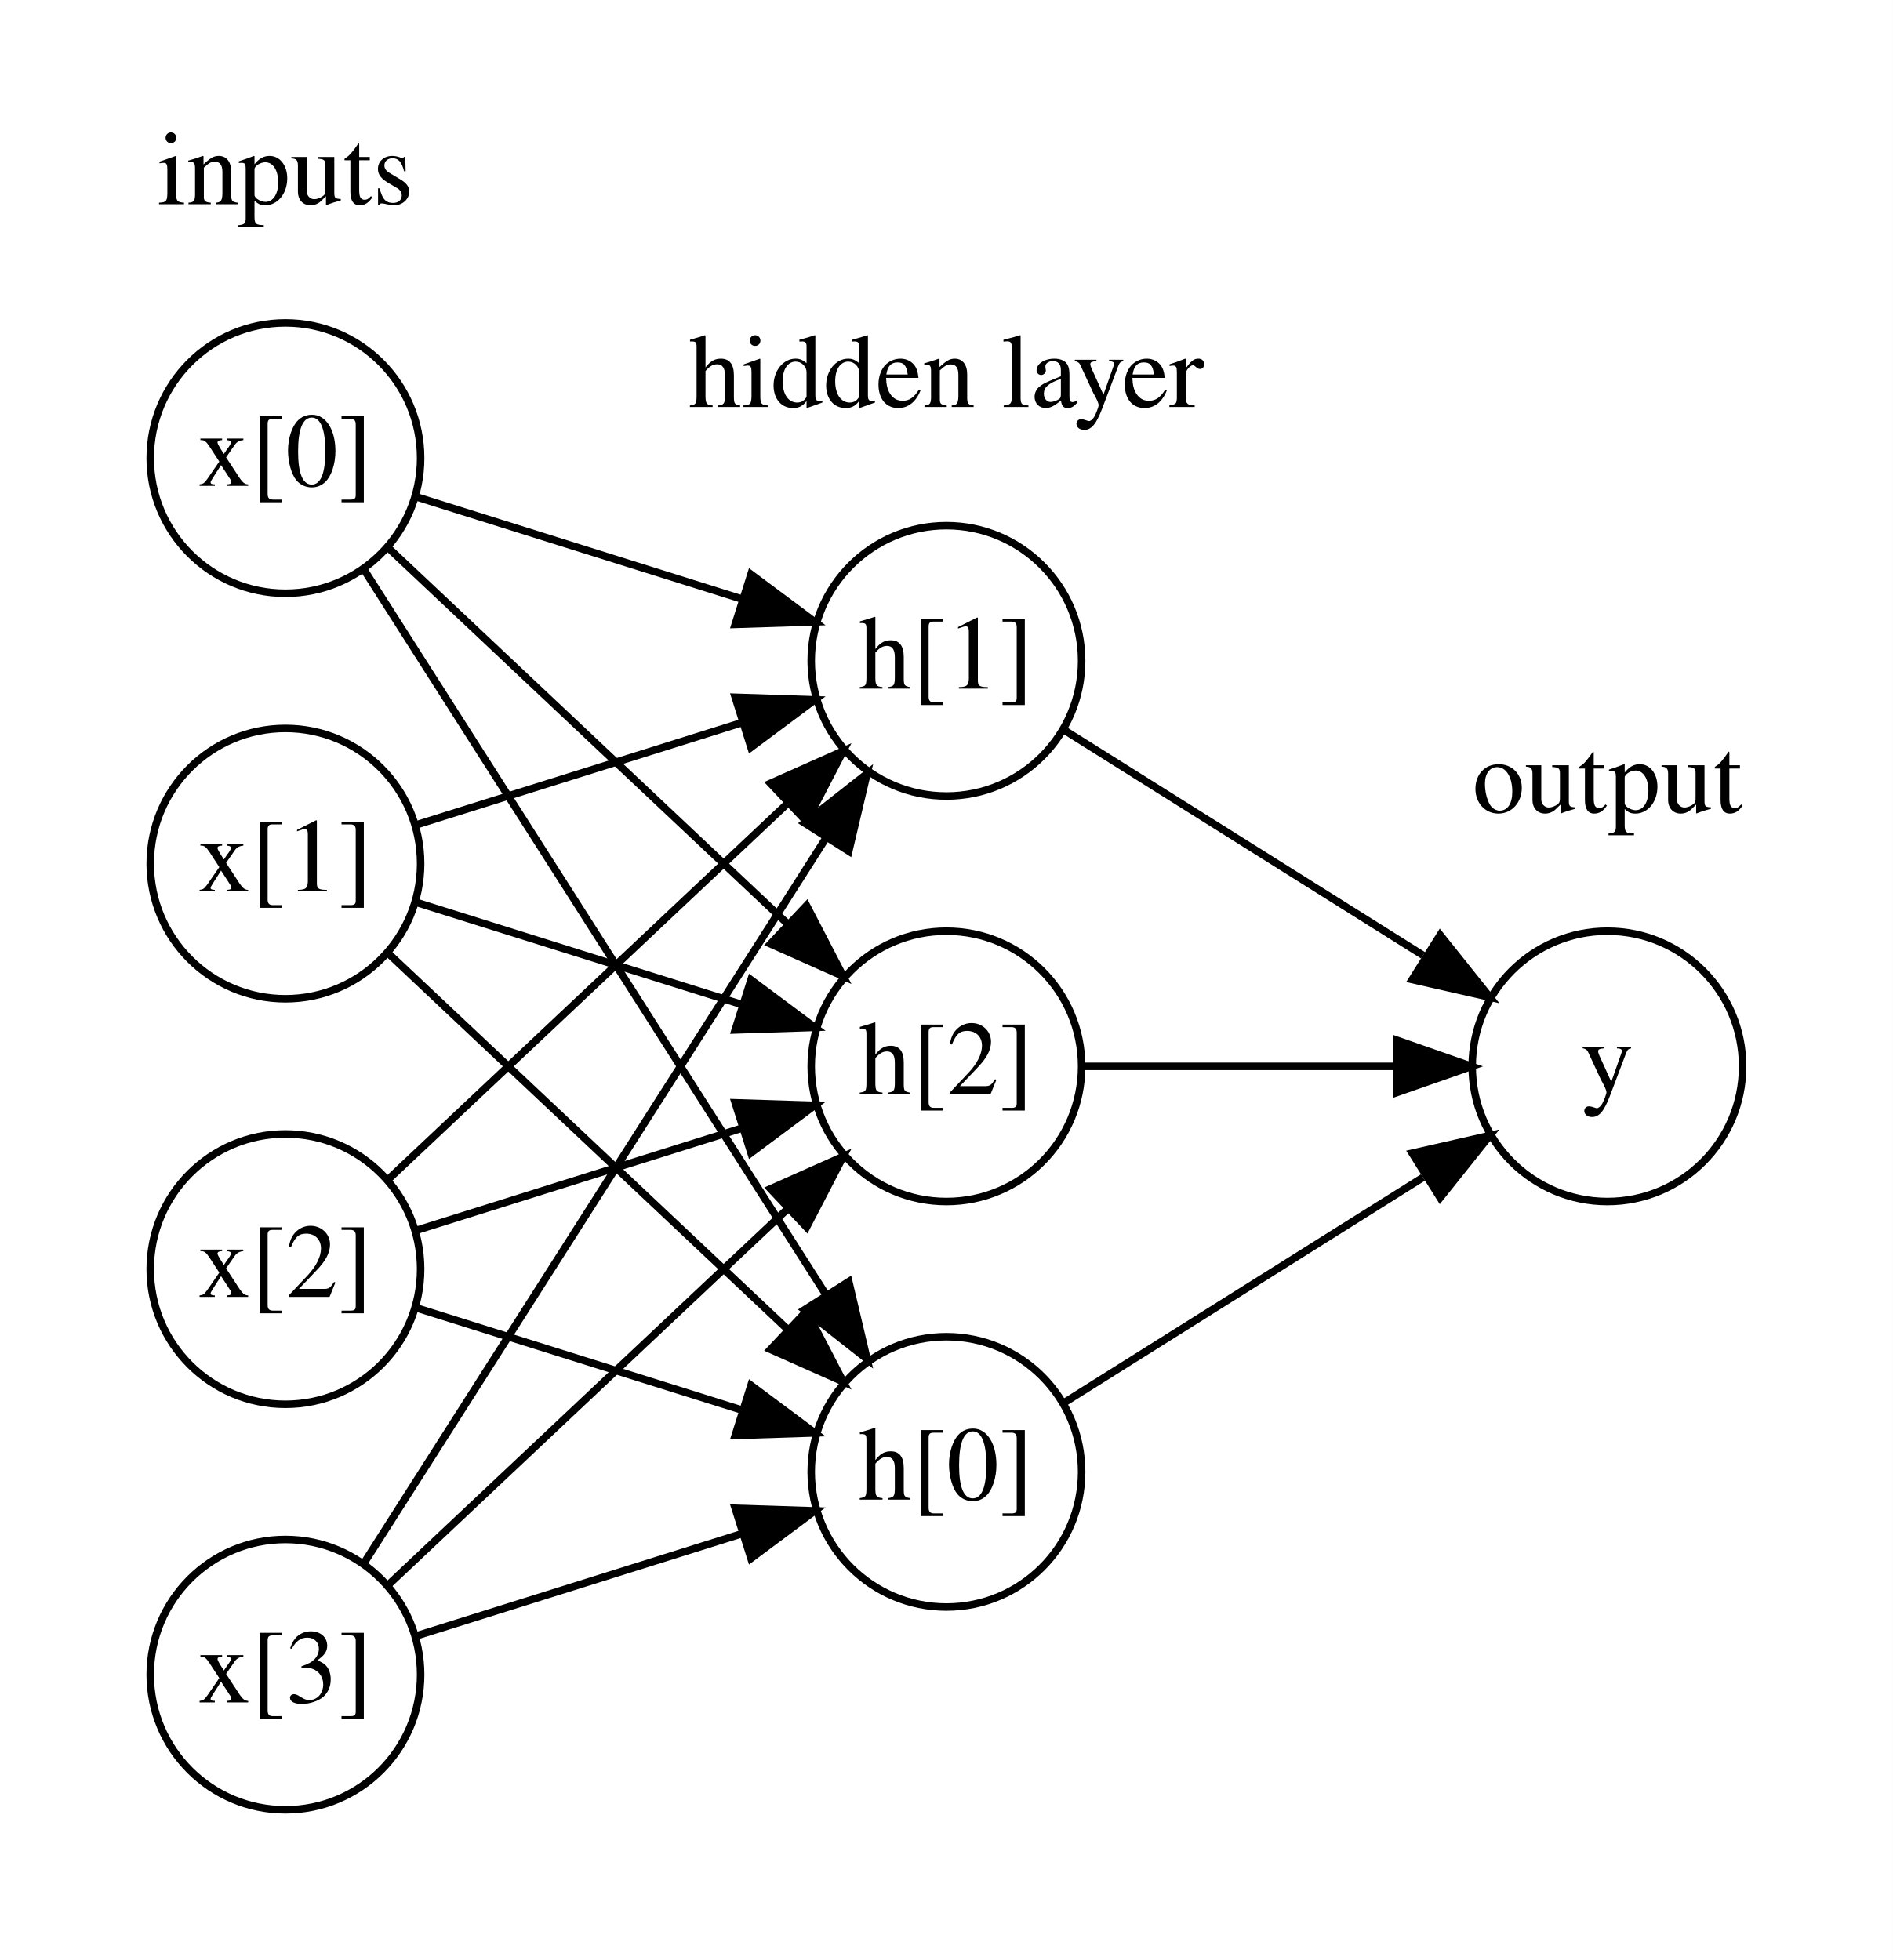
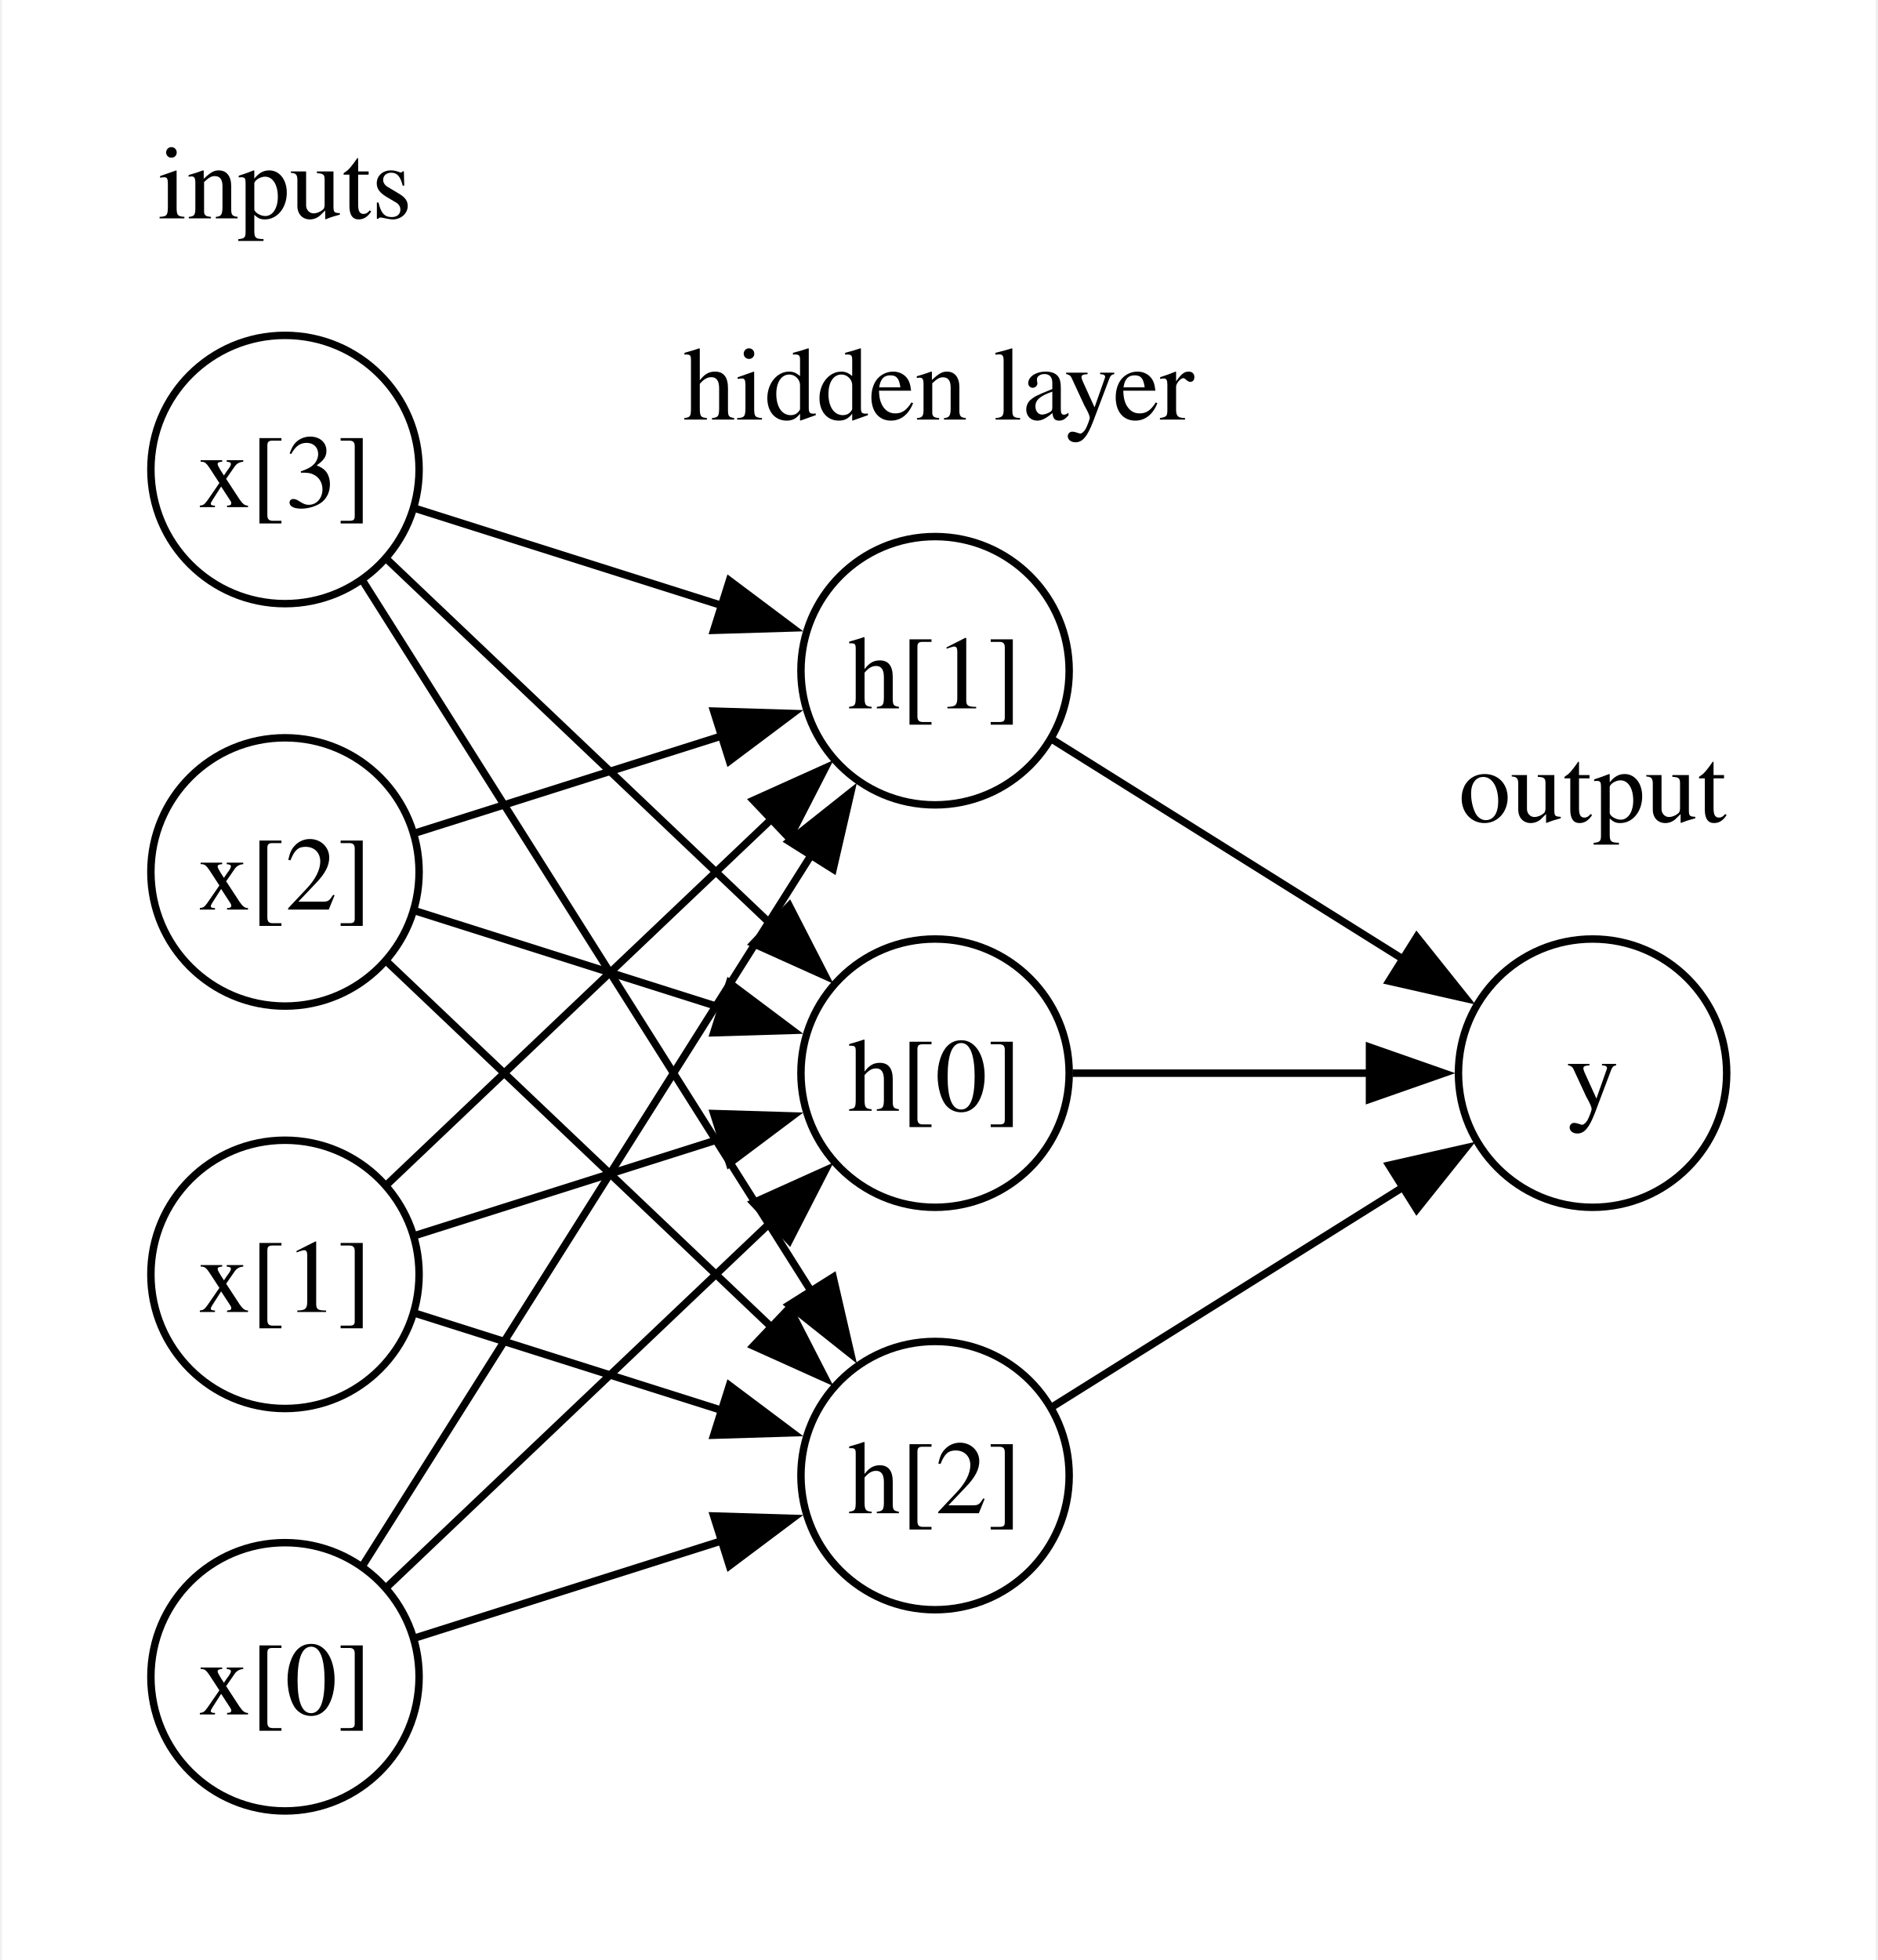
- <svg xmlns="http://www.w3.org/2000/svg" width="252pt" height="261pt" viewBox="0.00 0.00 252.00 261.00">
-   <g id="graph0" class="graph" transform="scale(1 1) rotate(0) translate(4 257)">
-     <polygon fill="white" stroke="transparent" points="-4,4 -4,-257 248,-257 248,4 -4,4" />
+ <svg xmlns="http://www.w3.org/2000/svg" width="252pt" height="263pt" viewBox="0.00 0.00 251.50 263.00">
+   <g id="graph0" class="graph" transform="scale(1 1) rotate(0) translate(4 259)">
+     <polygon fill="white" stroke="none" points="-4,4 -4,-259 247.5,-259 247.5,4 -4,4" />
    <g id="clust1" class="cluster">
-       <polygon fill="none" stroke="white" points="8,-8 8,-245 60,-245 60,-8 8,-8" />
-       <text text-anchor="middle" x="34" y="-229.8" font-family="Times,serif" font-size="14.00">inputs</text>
+       <polygon fill="none" stroke="white" points="8,-8 8,-247 60,-247 60,-8 8,-8" />
+       <text text-anchor="middle" x="34" y="-229.7" font-family="Times,serif" font-size="14.00">inputs</text>
    </g>
    <g id="clust2" class="cluster">
-       <polygon fill="none" stroke="white" points="80,-35 80,-218 164,-218 164,-35 80,-35" />
-       <text text-anchor="middle" x="122" y="-202.8" font-family="Times,serif" font-size="14.00">hidden layer</text>
+       <polygon fill="none" stroke="white" points="80,-35 80,-220 163.5,-220 163.5,-35 80,-35" />
+       <text text-anchor="middle" x="121.75" y="-202.7" font-family="Times,serif" font-size="14.00">hidden layer</text>
    </g>
    <g id="clust3" class="cluster">
-       <polygon fill="none" stroke="white" points="184,-89 184,-164 236,-164 236,-89 184,-89" />
-       <text text-anchor="middle" x="210" y="-148.8" font-family="Times,serif" font-size="14.00">output</text>
+       <polygon fill="none" stroke="white" points="183.5,-89 183.5,-166 235.5,-166 235.5,-89 183.5,-89" />
+       <text text-anchor="middle" x="209.5" y="-148.7" font-family="Times,serif" font-size="14.00">output</text>
    </g>
    <g id="node1" class="node">
-       <ellipse fill="none" stroke="black" cx="34" cy="-196" rx="18" ry="18" />
-       <text text-anchor="middle" x="34" y="-192.3" font-family="Times,serif" font-size="14.00">x[0]</text>
+       <ellipse fill="none" stroke="black" cx="34" cy="-34" rx="18" ry="18" />
+       <text text-anchor="middle" x="34" y="-28.95" font-family="Times,serif" font-size="14.00">x[0]</text>
    </g>
    <g id="node5" class="node">
-       <ellipse fill="none" stroke="black" cx="122" cy="-61" rx="18" ry="18" />
-       <text text-anchor="middle" x="122" y="-57.3" font-family="Times,serif" font-size="14.00">h[0]</text>
+       <ellipse fill="none" stroke="black" cx="121.25" cy="-115" rx="18" ry="18" />
+       <text text-anchor="middle" x="121.25" y="-109.95" font-family="Times,serif" font-size="14.00">h[0]</text>
    </g>
    <g id="edge1" class="edge">
-       <path fill="none" stroke="black" d="M44.53,-181.04C59.38,-157.72 88.18,-112.52 105.88,-84.73" />
-       <polygon fill="black" stroke="black" points="109,-86.34 111.43,-76.03 103.1,-82.58 109,-86.34" />
+       <path fill="none" stroke="black" d="M47.58,-45.95C61.18,-58.87 83.08,-79.68 99.29,-95.08" />
+       <polygon fill="black" stroke="black" points="96.86,-97.61 106.52,-101.96 101.68,-92.53 96.86,-97.61" />
    </g>
    <g id="node6" class="node">
-       <ellipse fill="none" stroke="black" cx="122" cy="-169" rx="18" ry="18" />
-       <text text-anchor="middle" x="122" y="-165.3" font-family="Times,serif" font-size="14.00">h[1]</text>
+       <ellipse fill="none" stroke="black" cx="121.25" cy="-169" rx="18" ry="18" />
+       <text text-anchor="middle" x="121.25" y="-163.95" font-family="Times,serif" font-size="14.00">h[1]</text>
    </g>
    <g id="edge2" class="edge">
-       <path fill="none" stroke="black" d="M51.58,-190.79C63.84,-186.95 80.76,-181.63 94.84,-177.21" />
-       <polygon fill="black" stroke="black" points="95.98,-180.52 104.47,-174.19 93.88,-173.85 95.98,-180.52" />
+       <path fill="none" stroke="black" d="M44.45,-48.96C59.04,-72.07 87.22,-116.69 104.8,-144.54" />
+       <polygon fill="black" stroke="black" points="101.65,-146.1 109.95,-152.69 107.57,-142.37 101.65,-146.1" />
    </g>
    <g id="node7" class="node">
-       <ellipse fill="none" stroke="black" cx="122" cy="-115" rx="18" ry="18" />
-       <text text-anchor="middle" x="122" y="-111.3" font-family="Times,serif" font-size="14.00">h[2]</text>
+       <ellipse fill="none" stroke="black" cx="121.25" cy="-61" rx="18" ry="18" />
+       <text text-anchor="middle" x="121.25" y="-55.95" font-family="Times,serif" font-size="14.00">h[2]</text>
    </g>
    <g id="edge3" class="edge">
-       <path fill="none" stroke="black" d="M47.69,-184.05C61.66,-170.89 84.32,-149.54 100.76,-134.07" />
-       <polygon fill="black" stroke="black" points="103.38,-136.41 108.26,-127 98.58,-131.31 103.38,-136.41" />
+       <path fill="none" stroke="black" d="M51.44,-39.21C63.16,-42.92 79.18,-47.99 92.82,-52.31" />
+       <polygon fill="black" stroke="black" points="91.54,-55.58 102.13,-55.26 93.65,-48.9 91.54,-55.58" />
    </g>
    <g id="node2" class="node">
-       <ellipse fill="none" stroke="black" cx="34" cy="-142" rx="18" ry="18" />
-       <text text-anchor="middle" x="34" y="-138.3" font-family="Times,serif" font-size="14.00">x[1]</text>
+       <ellipse fill="none" stroke="black" cx="34" cy="-88" rx="18" ry="18" />
+       <text text-anchor="middle" x="34" y="-82.95" font-family="Times,serif" font-size="14.00">x[1]</text>
    </g>
    <g id="edge4" class="edge">
-       <path fill="none" stroke="black" d="M47.69,-130.05C61.66,-116.89 84.32,-95.54 100.76,-80.07" />
-       <polygon fill="black" stroke="black" points="103.38,-82.41 108.26,-73 98.58,-77.31 103.38,-82.41" />
+       <path fill="none" stroke="black" d="M51.44,-93.21C63.16,-96.92 79.18,-101.99 92.82,-106.31" />
+       <polygon fill="black" stroke="black" points="91.54,-109.58 102.13,-109.26 93.65,-102.9 91.54,-109.58" />
    </g>
    <g id="edge5" class="edge">
-       <path fill="none" stroke="black" d="M51.58,-147.21C63.84,-151.05 80.76,-156.37 94.84,-160.79" />
-       <polygon fill="black" stroke="black" points="93.88,-164.15 104.47,-163.81 95.98,-157.48 93.88,-164.15" />
+       <path fill="none" stroke="black" d="M47.58,-99.95C61.18,-112.87 83.08,-133.68 99.29,-149.08" />
+       <polygon fill="black" stroke="black" points="96.86,-151.61 106.52,-155.96 101.68,-146.53 96.86,-151.61" />
    </g>
    <g id="edge6" class="edge">
-       <path fill="none" stroke="black" d="M51.58,-136.79C63.84,-132.95 80.76,-127.63 94.84,-123.21" />
-       <polygon fill="black" stroke="black" points="95.98,-126.52 104.47,-120.19 93.88,-119.85 95.98,-126.52" />
+       <path fill="none" stroke="black" d="M51.44,-82.79C63.16,-79.08 79.18,-74.01 92.82,-69.69" />
+       <polygon fill="black" stroke="black" points="93.65,-73.1 102.13,-66.74 91.54,-66.42 93.65,-73.1" />
    </g>
    <g id="node3" class="node">
-       <ellipse fill="none" stroke="black" cx="34" cy="-88" rx="18" ry="18" />
-       <text text-anchor="middle" x="34" y="-84.3" font-family="Times,serif" font-size="14.00">x[2]</text>
+       <ellipse fill="none" stroke="black" cx="34" cy="-142" rx="18" ry="18" />
+       <text text-anchor="middle" x="34" y="-136.95" font-family="Times,serif" font-size="14.00">x[2]</text>
    </g>
    <g id="edge7" class="edge">
-       <path fill="none" stroke="black" d="M51.58,-82.79C63.84,-78.95 80.76,-73.63 94.84,-69.21" />
-       <polygon fill="black" stroke="black" points="95.98,-72.52 104.47,-66.19 93.88,-65.85 95.98,-72.52" />
+       <path fill="none" stroke="black" d="M51.44,-136.79C63.16,-133.08 79.18,-128.01 92.82,-123.69" />
+       <polygon fill="black" stroke="black" points="93.65,-127.1 102.13,-120.74 91.54,-120.42 93.65,-127.1" />
    </g>
    <g id="edge8" class="edge">
-       <path fill="none" stroke="black" d="M47.69,-99.95C61.66,-113.11 84.32,-134.46 100.76,-149.93" />
-       <polygon fill="black" stroke="black" points="98.58,-152.69 108.26,-157 103.38,-147.59 98.58,-152.69" />
+       <path fill="none" stroke="black" d="M51.44,-147.21C63.16,-150.92 79.18,-155.99 92.82,-160.31" />
+       <polygon fill="black" stroke="black" points="91.54,-163.58 102.13,-163.26 93.65,-156.9 91.54,-163.58" />
    </g>
    <g id="edge9" class="edge">
-       <path fill="none" stroke="black" d="M51.58,-93.21C63.84,-97.05 80.76,-102.37 94.84,-106.79" />
-       <polygon fill="black" stroke="black" points="93.88,-110.15 104.47,-109.81 95.98,-103.48 93.88,-110.15" />
+       <path fill="none" stroke="black" d="M47.58,-130.05C61.18,-117.13 83.08,-96.32 99.29,-80.92" />
+       <polygon fill="black" stroke="black" points="101.68,-83.47 106.52,-74.04 96.86,-78.39 101.68,-83.47" />
    </g>
    <g id="node4" class="node">
-       <ellipse fill="none" stroke="black" cx="34" cy="-34" rx="18" ry="18" />
-       <text text-anchor="middle" x="34" y="-30.3" font-family="Times,serif" font-size="14.00">x[3]</text>
+       <ellipse fill="none" stroke="black" cx="34" cy="-196" rx="18" ry="18" />
+       <text text-anchor="middle" x="34" y="-190.95" font-family="Times,serif" font-size="14.00">x[3]</text>
    </g>
    <g id="edge10" class="edge">
-       <path fill="none" stroke="black" d="M51.58,-39.21C63.84,-43.05 80.76,-48.37 94.84,-52.79" />
-       <polygon fill="black" stroke="black" points="93.88,-56.15 104.47,-55.81 95.98,-49.48 93.88,-56.15" />
+       <path fill="none" stroke="black" d="M47.58,-184.05C61.18,-171.13 83.08,-150.32 99.29,-134.92" />
+       <polygon fill="black" stroke="black" points="101.68,-137.47 106.52,-128.04 96.86,-132.39 101.68,-137.47" />
    </g>
    <g id="edge11" class="edge">
-       <path fill="none" stroke="black" d="M44.53,-48.96C59.38,-72.28 88.18,-117.48 105.88,-145.27" />
-       <polygon fill="black" stroke="black" points="103.1,-147.42 111.43,-153.97 109,-143.66 103.1,-147.42" />
+       <path fill="none" stroke="black" d="M51.44,-190.79C63.16,-187.08 79.18,-182.01 92.82,-177.69" />
+       <polygon fill="black" stroke="black" points="93.65,-181.1 102.13,-174.74 91.54,-174.42 93.65,-181.1" />
    </g>
    <g id="edge12" class="edge">
-       <path fill="none" stroke="black" d="M47.69,-45.95C61.66,-59.11 84.32,-80.46 100.76,-95.93" />
-       <polygon fill="black" stroke="black" points="98.58,-98.69 108.26,-103 103.38,-93.59 98.58,-98.69" />
+       <path fill="none" stroke="black" d="M44.45,-181.04C59.04,-157.93 87.22,-113.31 104.8,-85.46" />
+       <polygon fill="black" stroke="black" points="107.57,-87.63 109.95,-77.31 101.65,-83.9 107.57,-87.63" />
    </g>
    <g id="node8" class="node">
-       <ellipse fill="none" stroke="black" cx="210" cy="-115" rx="18" ry="18" />
-       <text text-anchor="middle" x="210" y="-111.3" font-family="Times,serif" font-size="14.00">y</text>
+       <ellipse fill="none" stroke="black" cx="209.5" cy="-115" rx="18" ry="18" />
+       <text text-anchor="middle" x="209.5" y="-109.95" font-family="Times,serif" font-size="14.00">y</text>
    </g>
    <g id="edge13" class="edge">
-       <path fill="none" stroke="black" d="M137.59,-70.16C150.68,-78.38 170.15,-90.6 185.45,-100.21" />
-       <polygon fill="black" stroke="black" points="184.01,-103.44 194.34,-105.79 187.73,-97.51 184.01,-103.44" />
+       <path fill="none" stroke="black" d="M139.7,-115C151.16,-115 166.42,-115 179.65,-115" />
+       <polygon fill="black" stroke="black" points="179.56,-118.5 189.56,-115 179.56,-111.5 179.56,-118.5" />
    </g>
    <g id="edge14" class="edge">
-       <path fill="none" stroke="black" d="M137.59,-159.84C150.68,-151.62 170.15,-139.4 185.45,-129.79" />
-       <polygon fill="black" stroke="black" points="187.73,-132.49 194.34,-124.21 184.01,-126.56 187.73,-132.49" />
+       <path fill="none" stroke="black" d="M136.88,-159.84C149.89,-151.69 169.16,-139.63 184.44,-130.06" />
+       <polygon fill="black" stroke="black" points="185.9,-133.28 192.51,-125.01 182.18,-127.35 185.9,-133.28" />
    </g>
    <g id="edge15" class="edge">
-       <path fill="none" stroke="black" d="M140.4,-115C152.25,-115 168.18,-115 181.71,-115" />
-       <polygon fill="black" stroke="black" points="181.92,-118.5 191.92,-115 181.92,-111.5 181.92,-118.5" />
+       <path fill="none" stroke="black" d="M136.88,-70.16C149.89,-78.31 169.16,-90.37 184.44,-99.94" />
+       <polygon fill="black" stroke="black" points="182.18,-102.65 192.51,-104.99 185.9,-96.72 182.18,-102.65" />
    </g>
  </g>
</svg>
